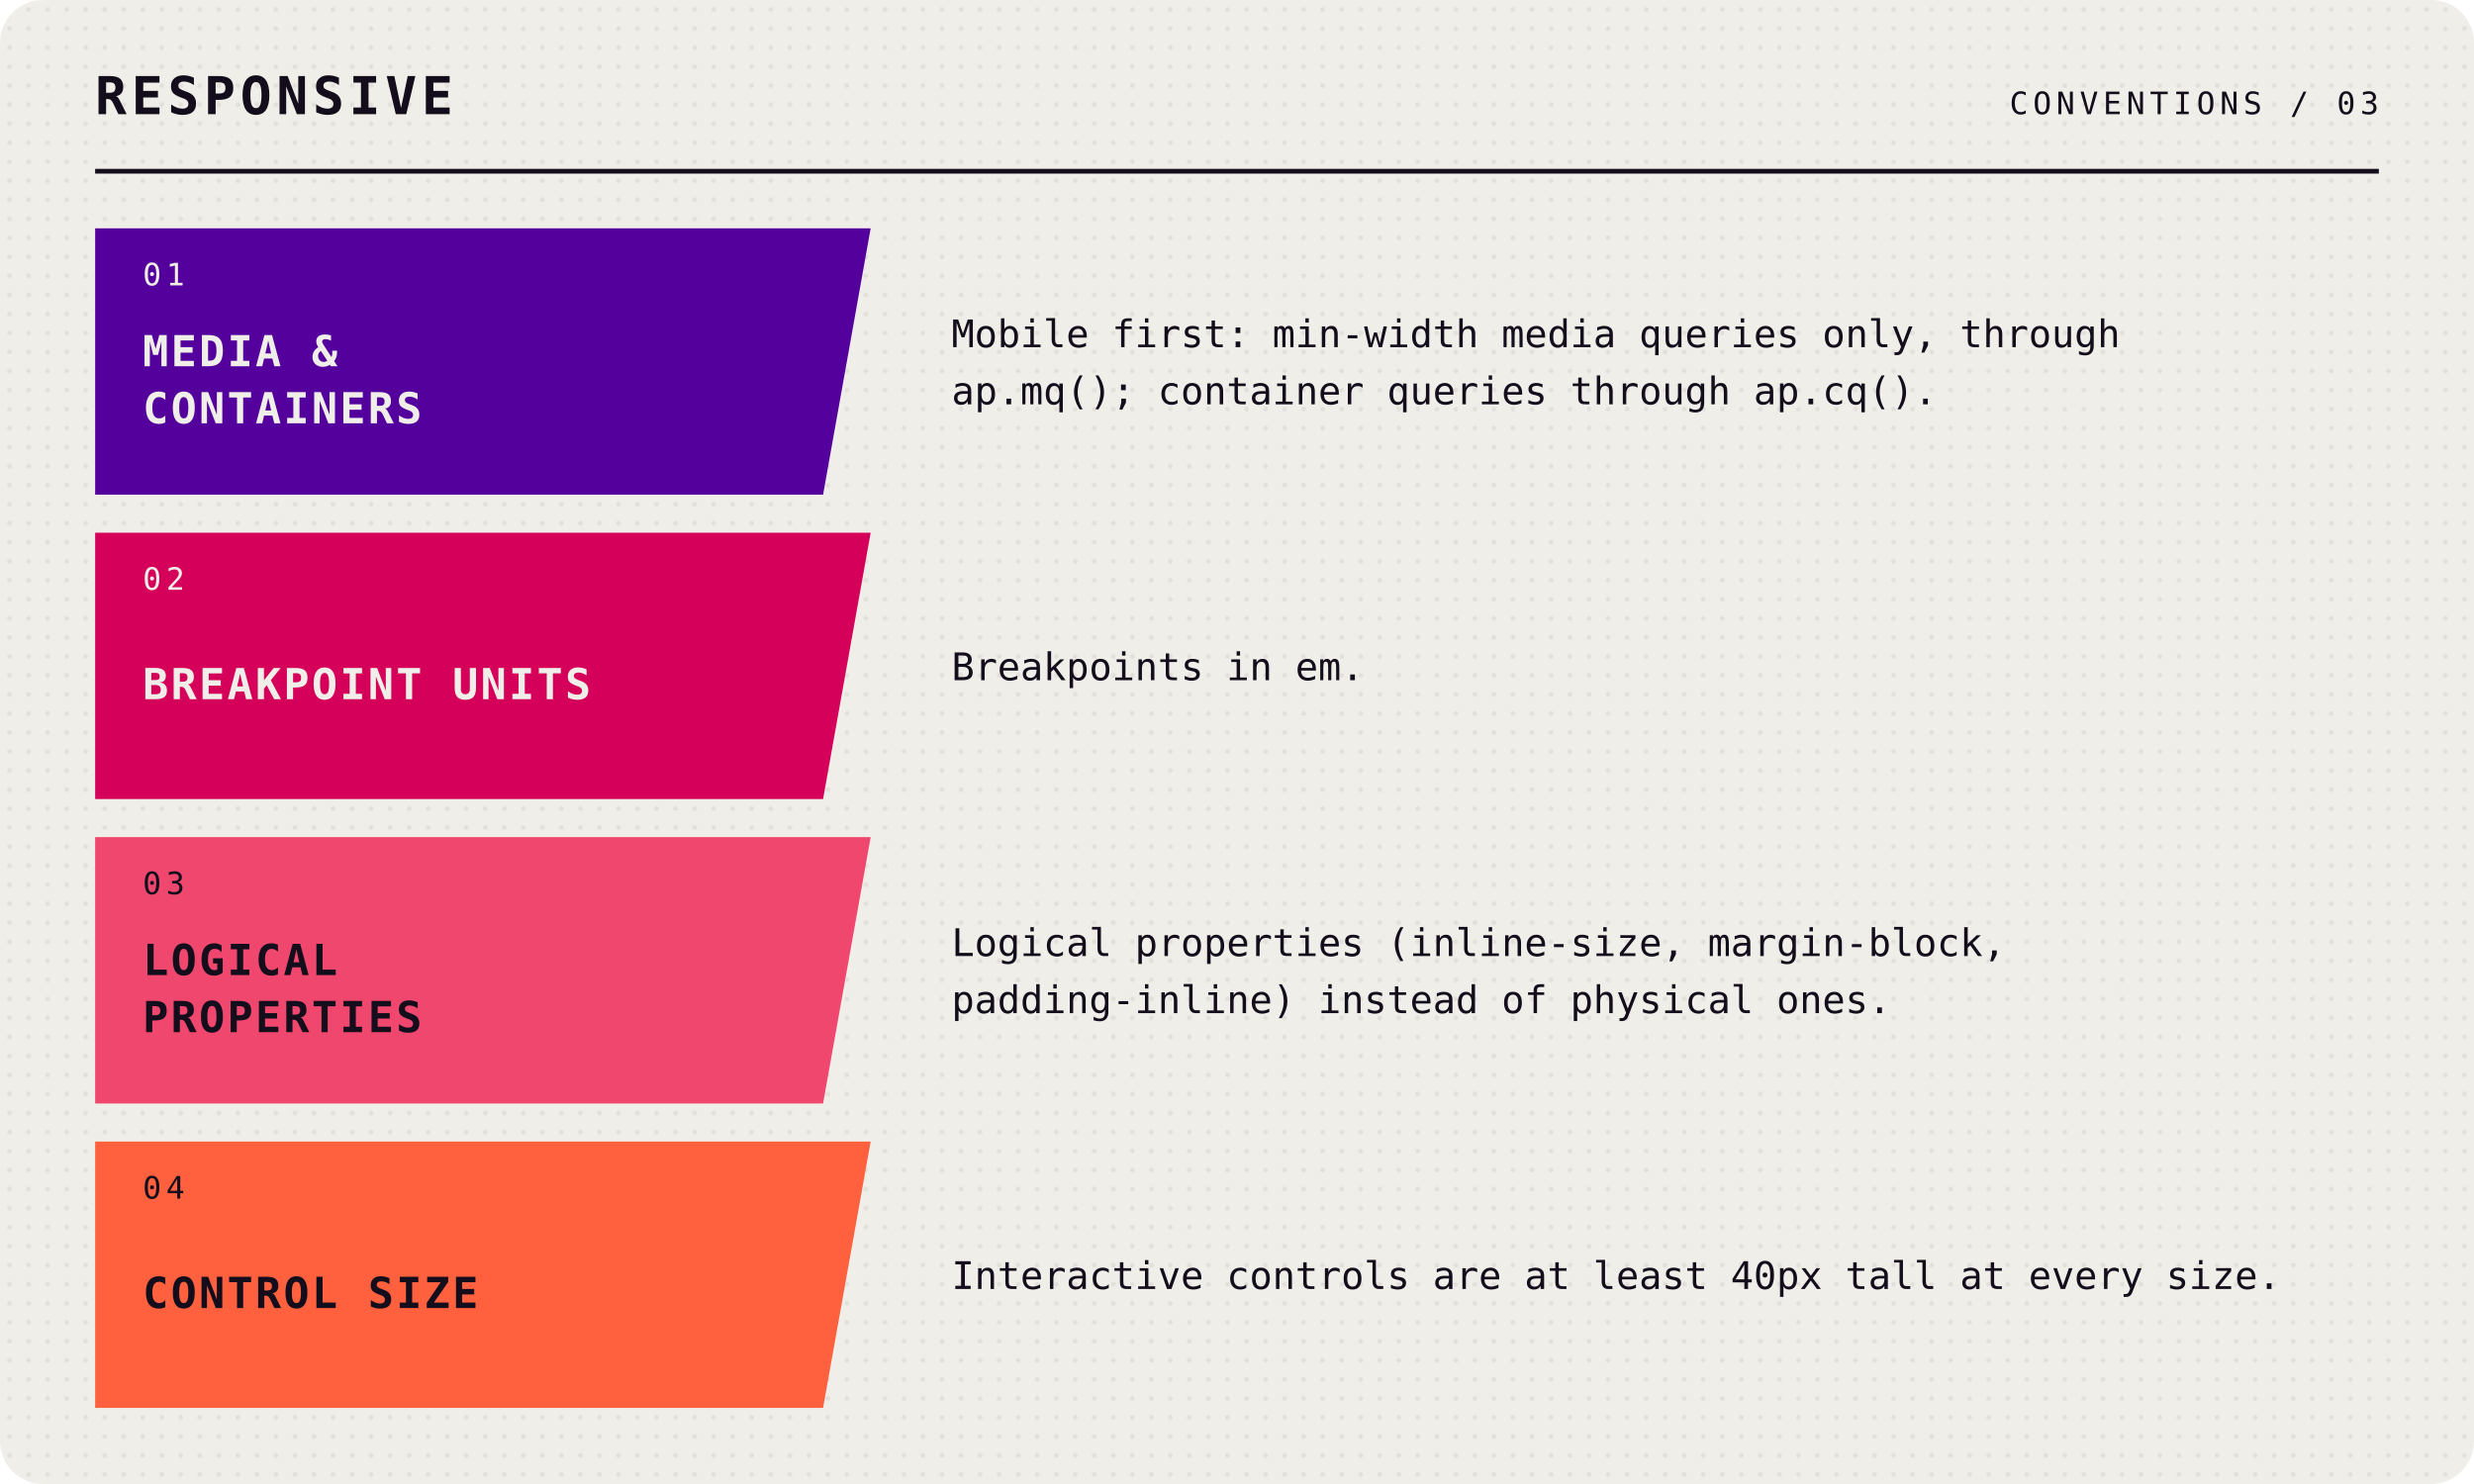
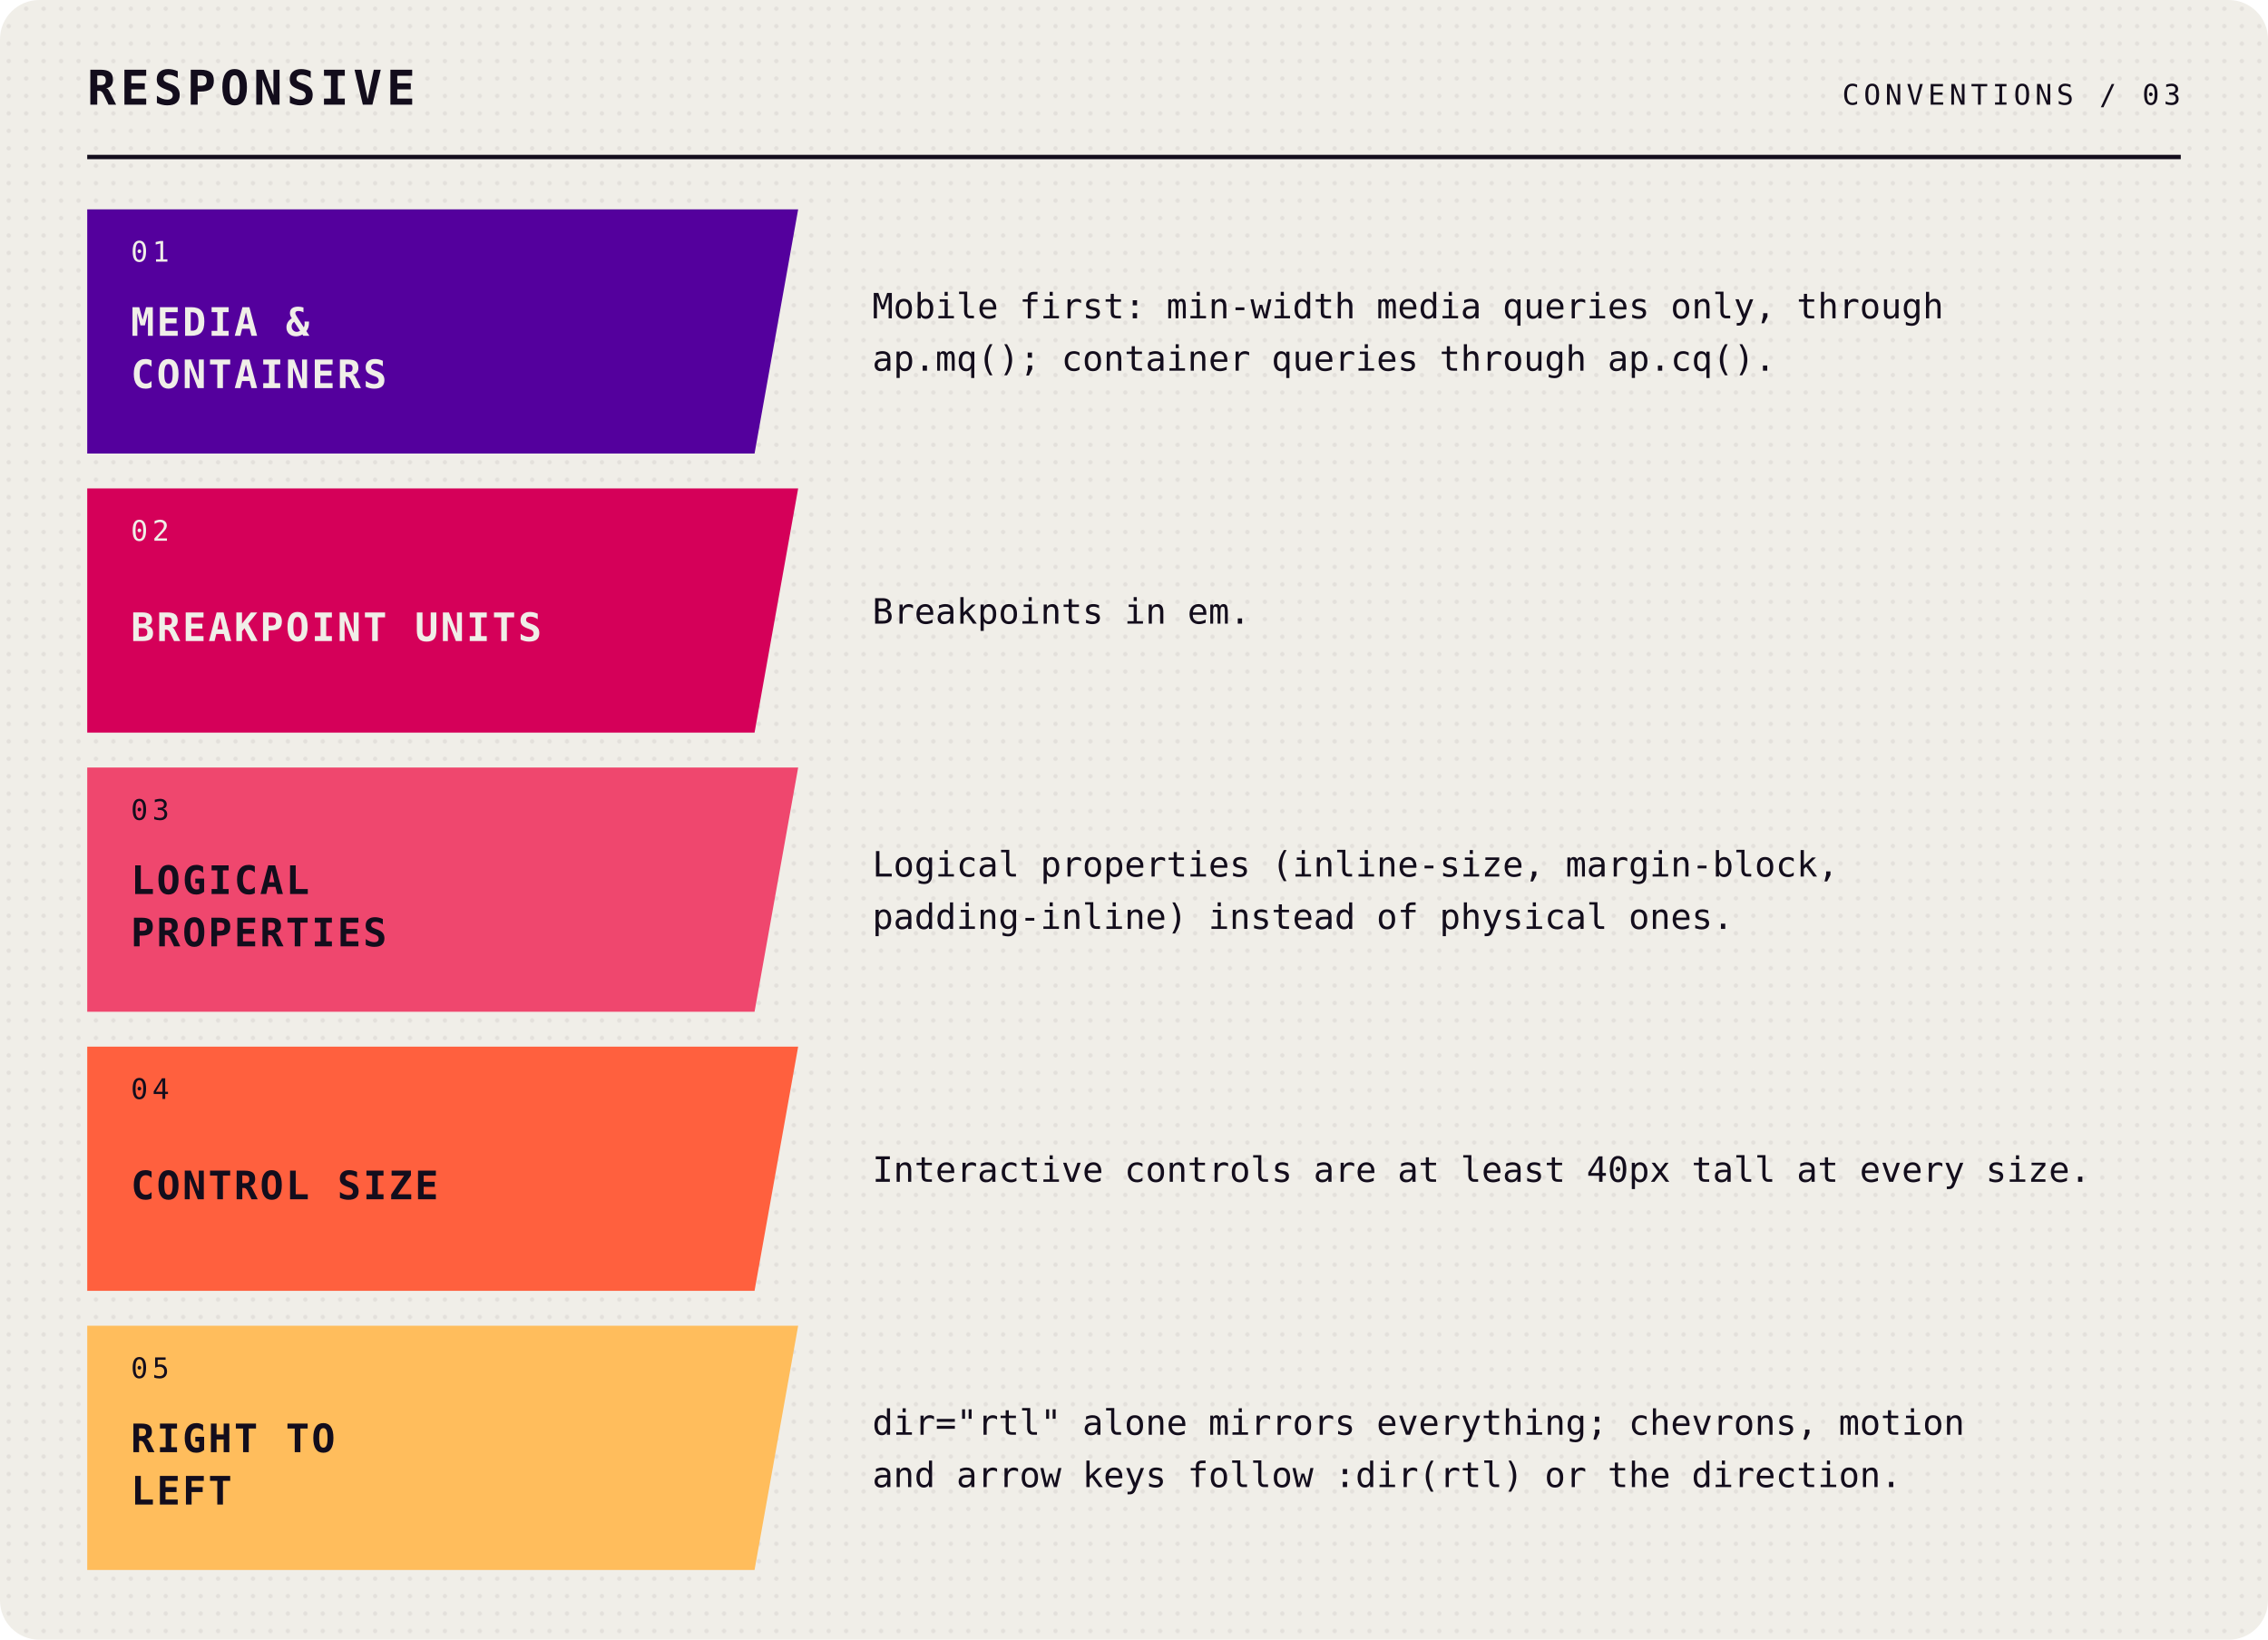
- <svg xmlns="http://www.w3.org/2000/svg" width="1040" height="624" viewBox="0 0 1040 624" role="img" aria-labelledby="title desc">
+ <svg xmlns="http://www.w3.org/2000/svg" width="1040" height="752" viewBox="0 0 1040 752" role="img" aria-labelledby="title desc">
  <defs>
    <pattern id="halftone" width="8" height="8" patternUnits="userSpaceOnUse">
      <circle cx="4" cy="4" r="1" fill="#130d1c" fill-opacity=".06" />
    </pattern>
  </defs>
-   <rect width="1040" height="624" rx="18" fill="#f0eee8" />
-   <rect width="1040" height="624" rx="18" fill="url(#halftone)" />
+   <rect width="1040" height="752" rx="18" fill="#f0eee8" />
+   <rect width="1040" height="752" rx="18" fill="url(#halftone)" />
  <g font-family="'Feature Mono', 'SFMono-Regular', Menlo, Consolas, monospace" fill="#130d1c">
    <text x="40" y="48" font-size="22" font-weight="700" letter-spacing="2">RESPONSIVE</text>
    <text x="1000" y="48" text-anchor="end" font-size="13" letter-spacing="2">CONVENTIONS / 03</text>
    <line x1="40" y1="72" x2="1000" y2="72" stroke="#130d1c" stroke-width="2" />
    <g transform="translate(0 96)" data-rule="1">
      <polygon points="40,0 366,0 346,112 40,112" fill="#54009d" />
      <text x="60" y="24" fill="#f0eee8" font-size="13" letter-spacing="2">01</text>
      <text x="60" y="58" fill="#f0eee8" font-size="18" font-weight="700" letter-spacing="1">MEDIA &amp;</text>
      <text x="60" y="82" fill="#f0eee8" font-size="18" font-weight="700" letter-spacing="1">CONTAINERS</text>
      <text font-size="16">
        <tspan x="400" y="50.0">Mobile first: min-width media queries only, through</tspan>
        <tspan x="400" y="74.0">ap.mq(); container queries through ap.cq().</tspan>
      </text>
    </g>
    <g transform="translate(0 224)" data-rule="2">
      <polygon points="40,0 366,0 346,112 40,112" fill="#d50059" />
      <text x="60" y="24" fill="#f0eee8" font-size="13" letter-spacing="2">02</text>
      <text x="60" y="70" fill="#f0eee8" font-size="18" font-weight="700" letter-spacing="1">BREAKPOINT UNITS</text>
      <text font-size="16">
        <tspan x="400" y="62.0">Breakpoints in em.</tspan>
      </text>
    </g>
    <g transform="translate(0 352)" data-rule="3">
      <polygon points="40,0 366,0 346,112 40,112" fill="#ef476e" />
      <text x="60" y="24" fill="#130d1c" font-size="13" letter-spacing="2">03</text>
      <text x="60" y="58" fill="#130d1c" font-size="18" font-weight="700" letter-spacing="1">LOGICAL</text>
      <text x="60" y="82" fill="#130d1c" font-size="18" font-weight="700" letter-spacing="1">PROPERTIES</text>
      <text font-size="16">
        <tspan x="400" y="50.0">Logical properties (inline-size, margin-block,</tspan>
        <tspan x="400" y="74.0">padding-inline) instead of physical ones.</tspan>
      </text>
    </g>
    <g transform="translate(0 480)" data-rule="4">
      <polygon points="40,0 366,0 346,112 40,112" fill="#ff603e" />
      <text x="60" y="24" fill="#130d1c" font-size="13" letter-spacing="2">04</text>
      <text x="60" y="70" fill="#130d1c" font-size="18" font-weight="700" letter-spacing="1">CONTROL SIZE</text>
      <text font-size="16">
        <tspan x="400" y="62.0">Interactive controls are at least 40px tall at every size.</tspan>
      </text>
    </g>
+     <g transform="translate(0 608)" data-rule="5">
+       <polygon points="40,0 366,0 346,112 40,112" fill="#ffbd5c" />
+       <text x="60" y="24" fill="#130d1c" font-size="13" letter-spacing="2">05</text>
+       <text x="60" y="58" fill="#130d1c" font-size="18" font-weight="700" letter-spacing="1">RIGHT TO</text>
+       <text x="60" y="82" fill="#130d1c" font-size="18" font-weight="700" letter-spacing="1">LEFT</text>
+       <text font-size="16">
+         <tspan x="400" y="50.0">dir="rtl" alone mirrors everything; chevrons, motion</tspan>
+         <tspan x="400" y="74.0">and arrow keys follow :dir(rtl) or the direction.</tspan>
+       </text>
+     </g>
  </g>
</svg>
